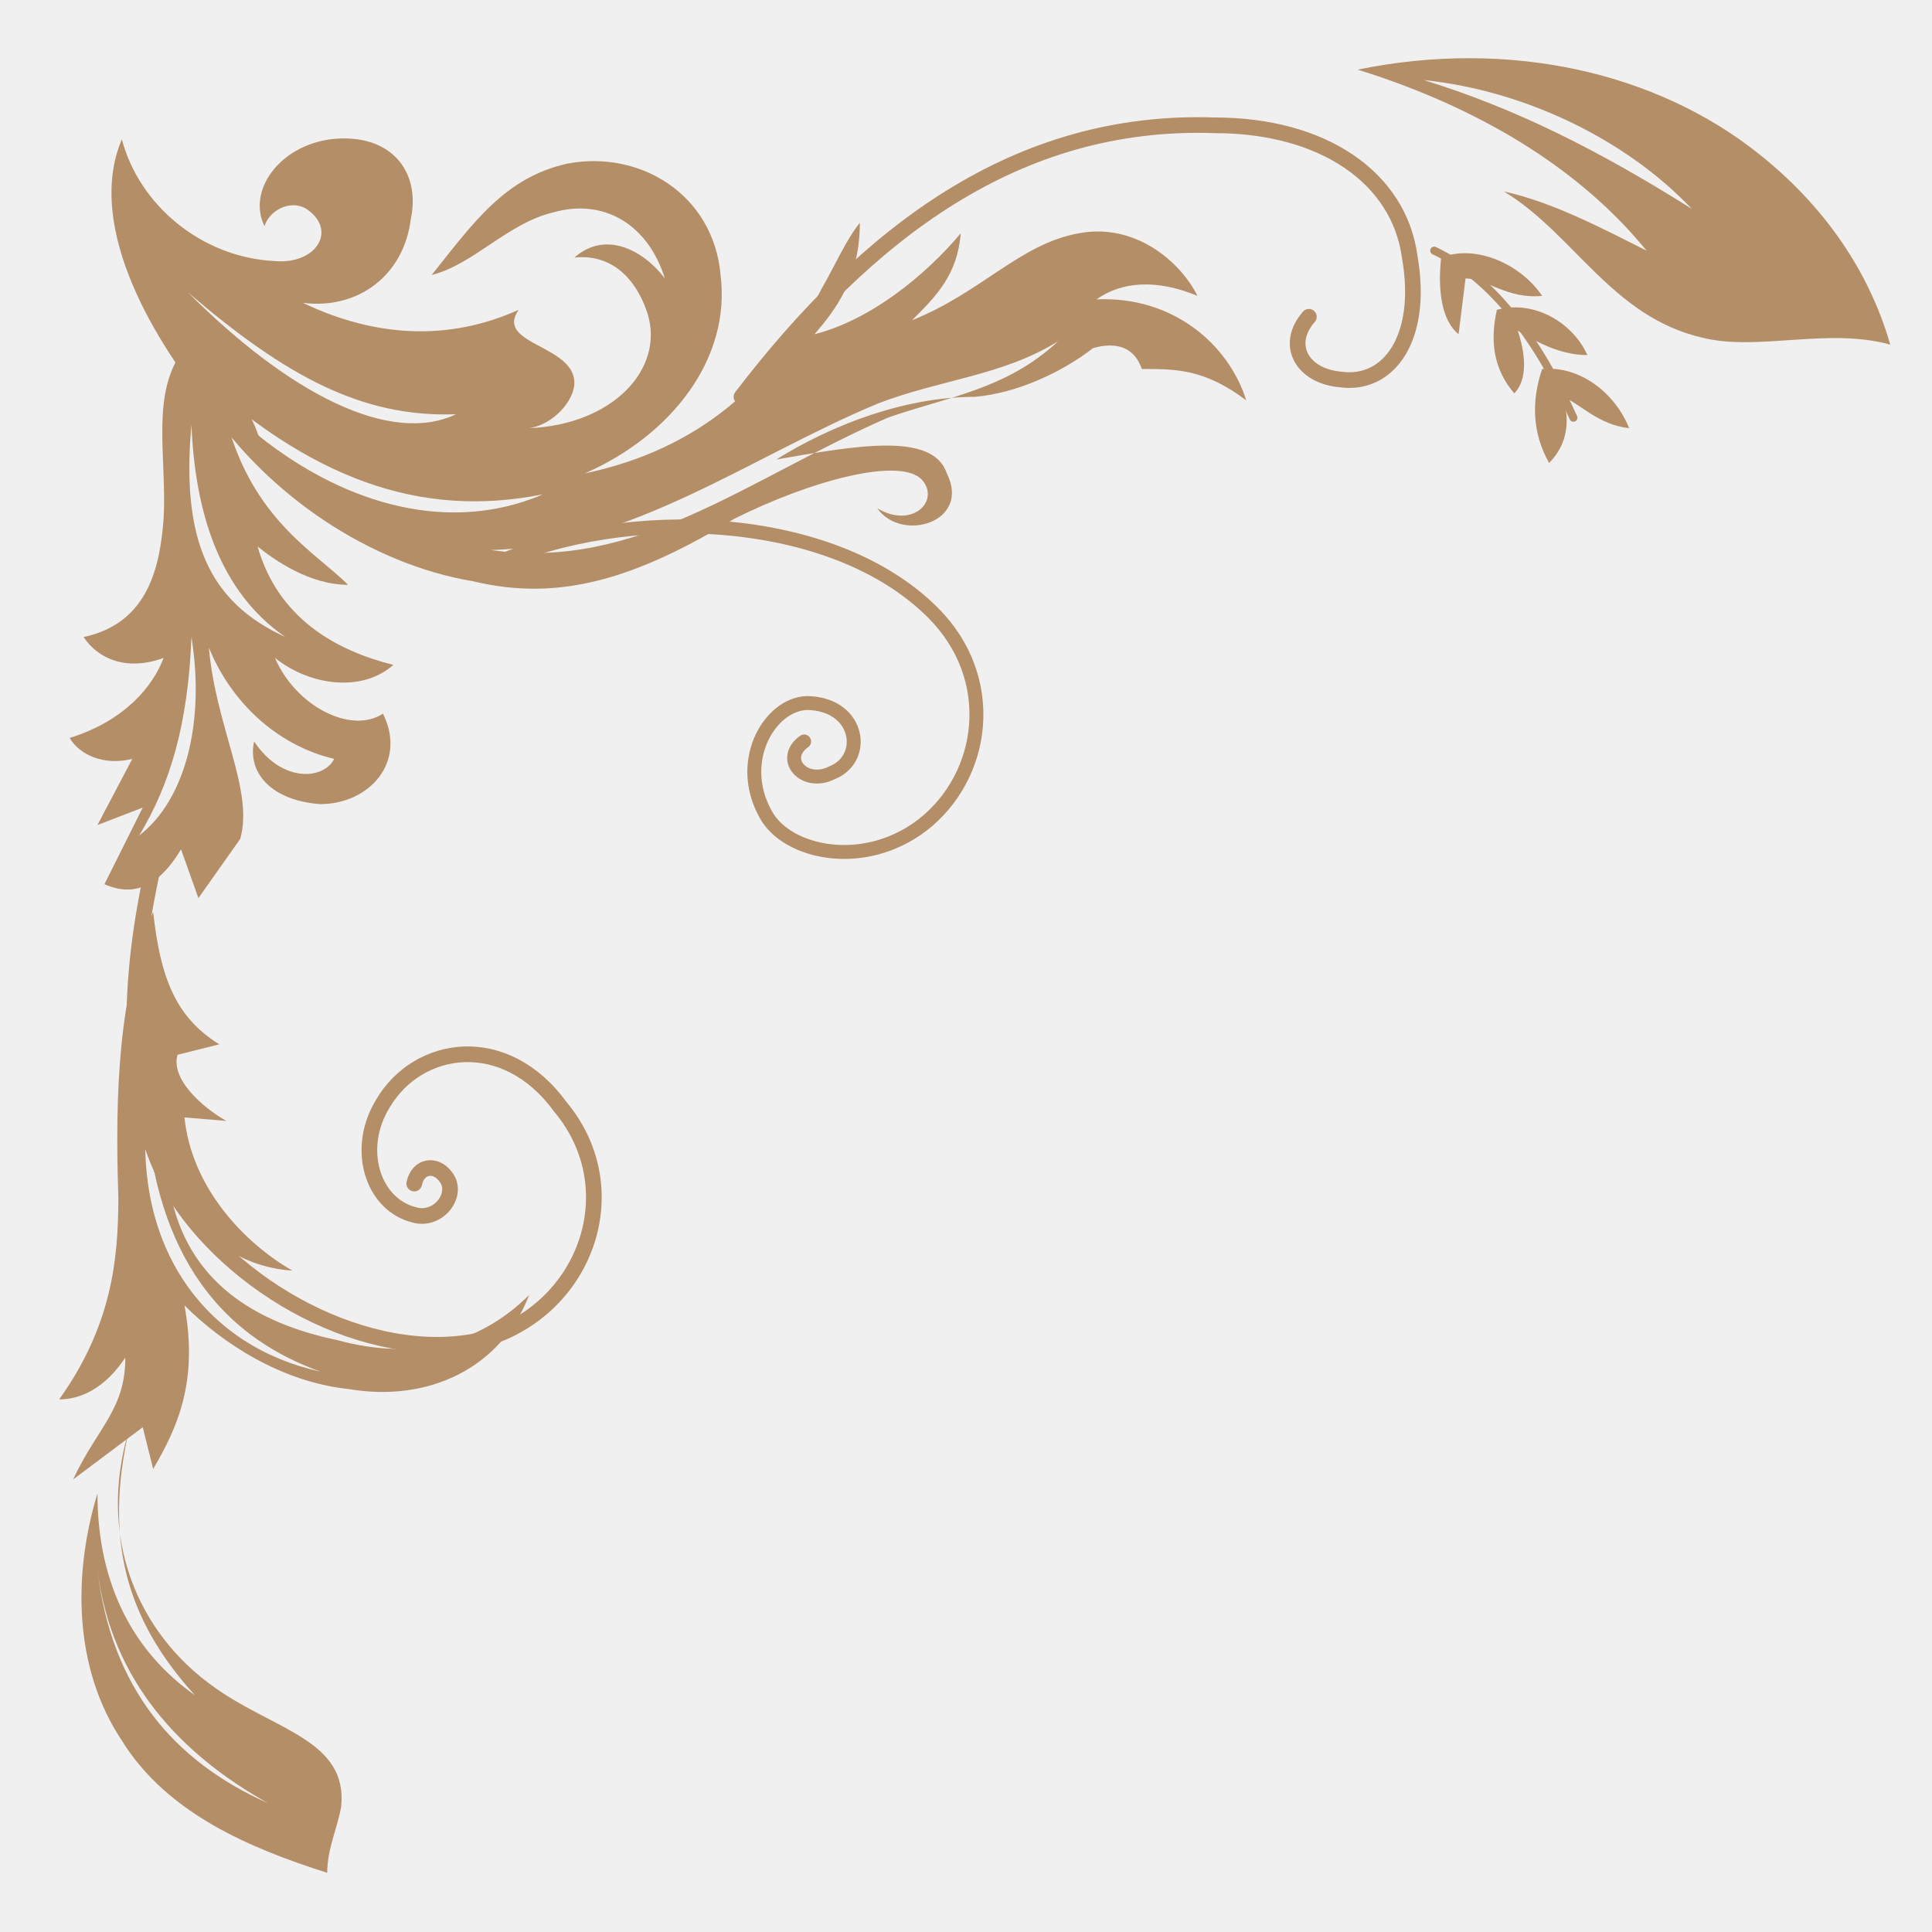
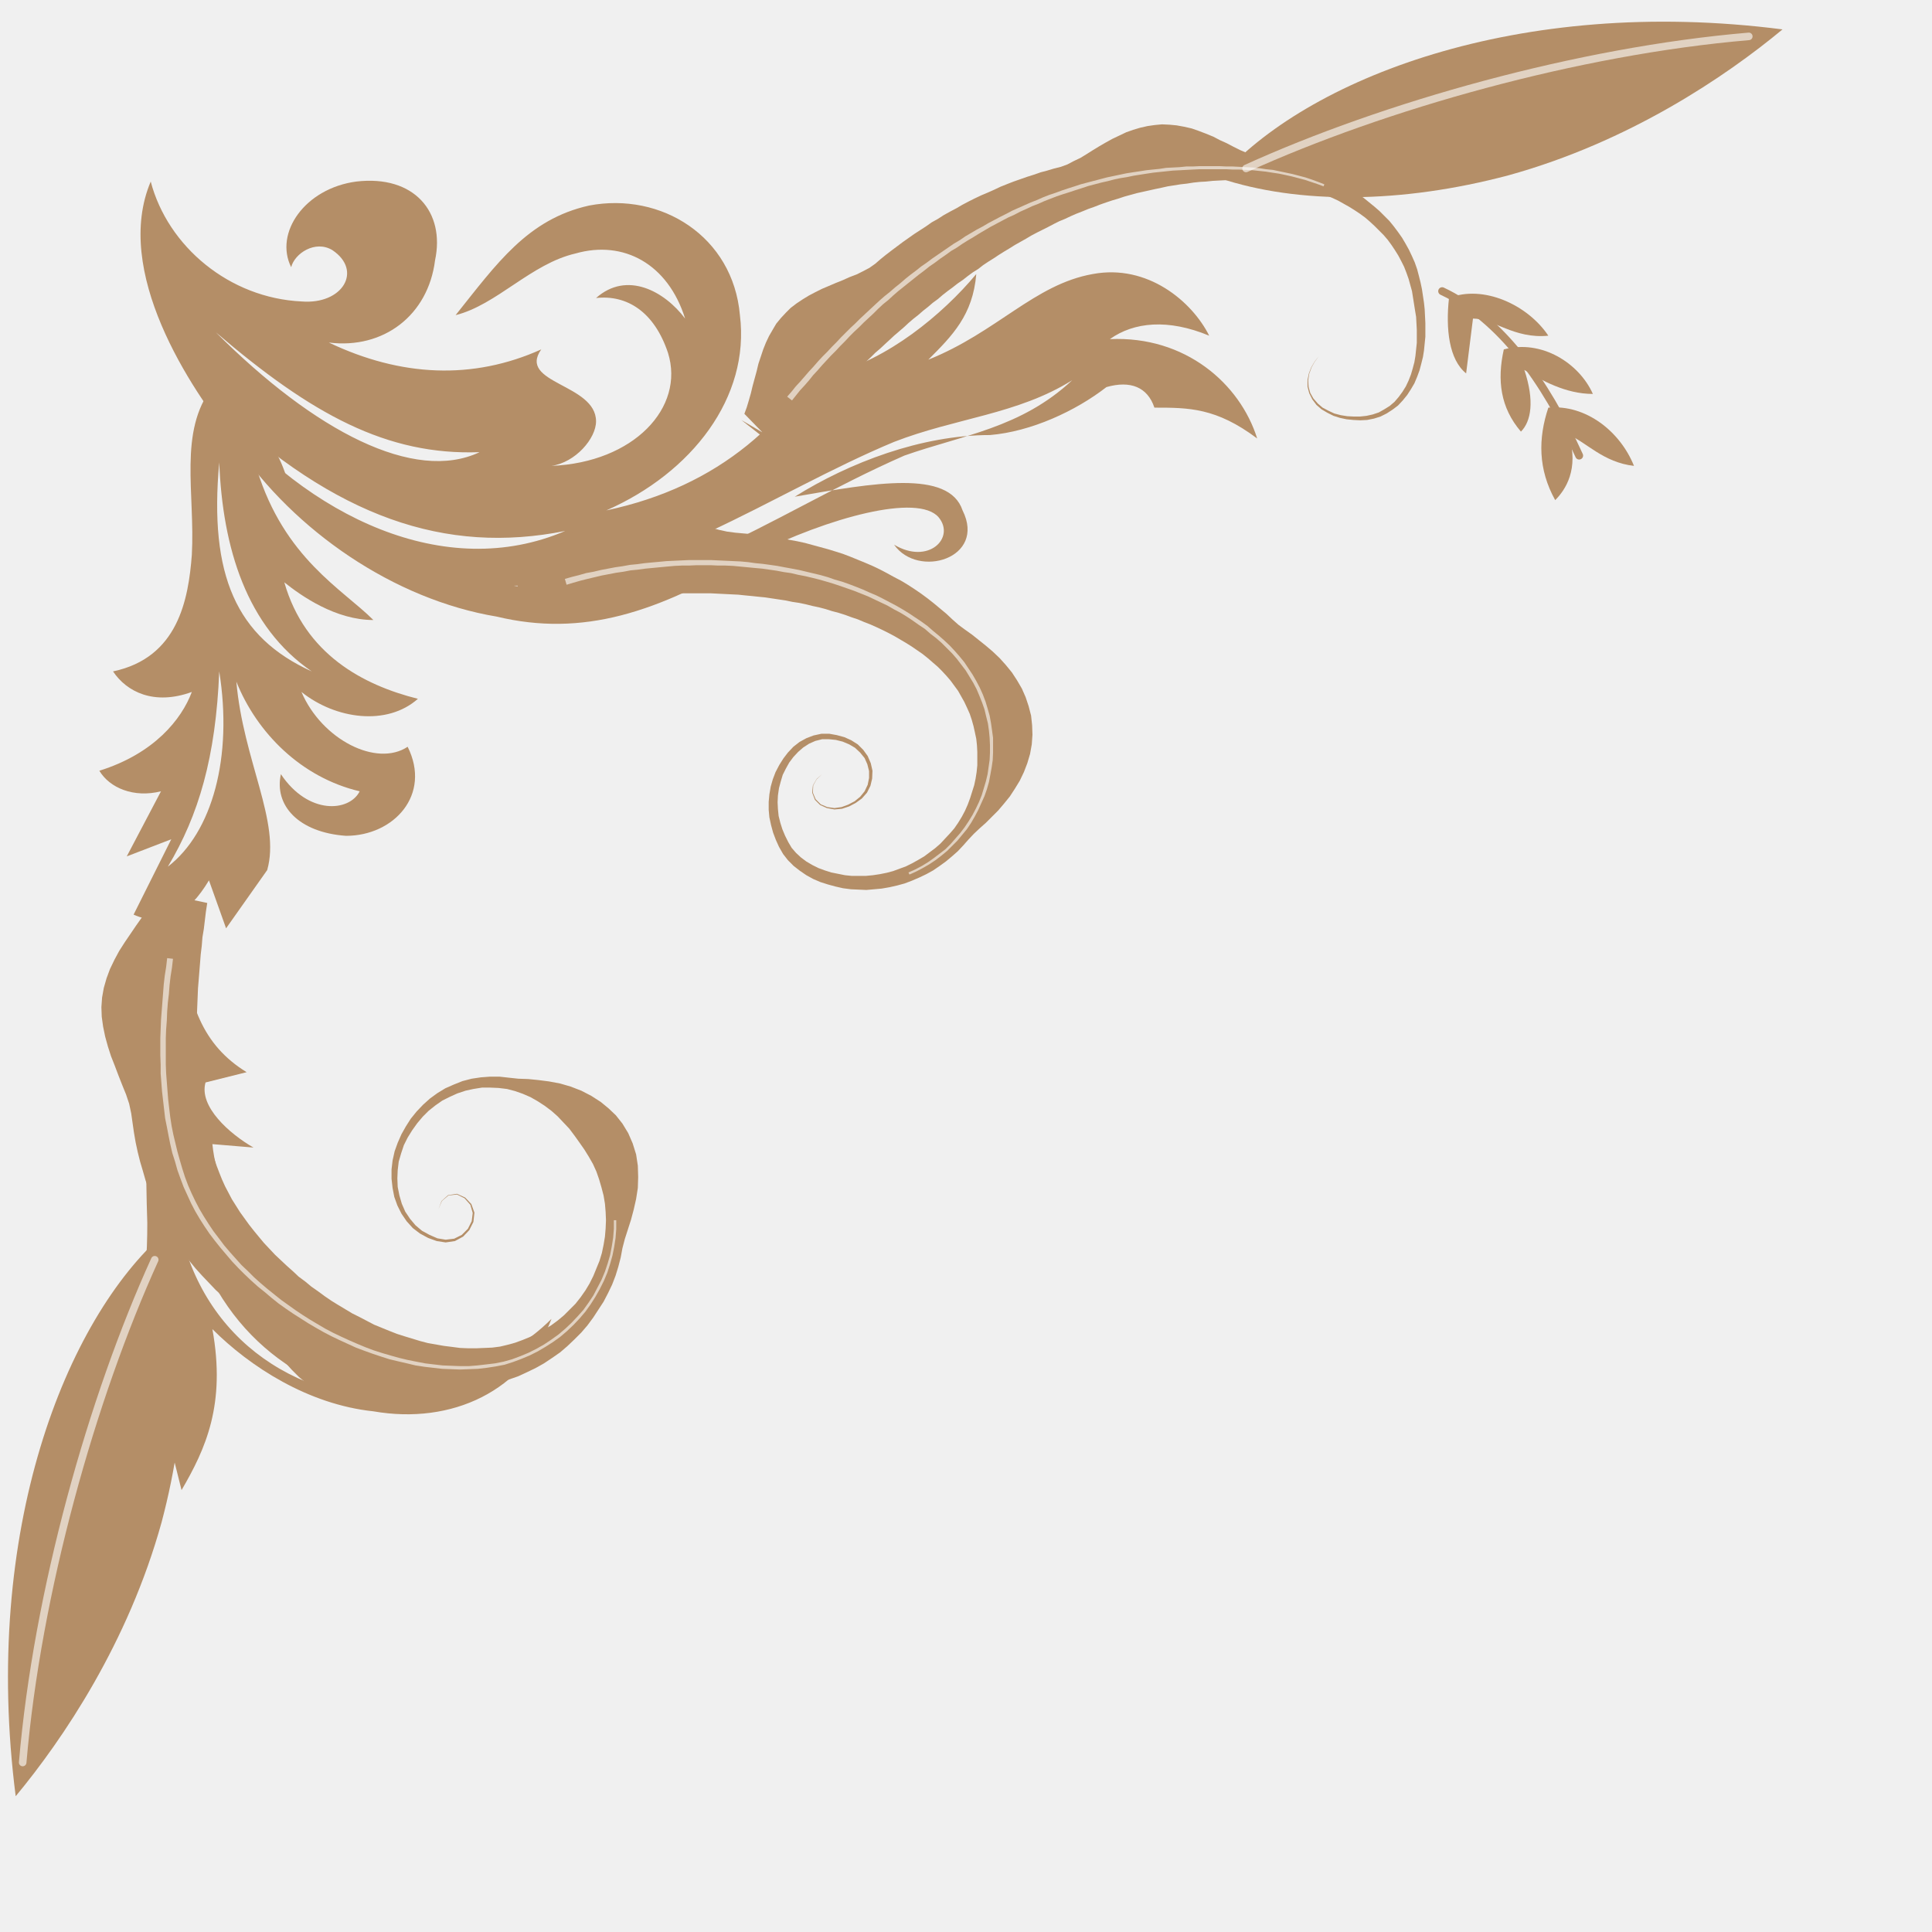
- <svg xmlns="http://www.w3.org/2000/svg" viewBox="45 45 555 555">
+ <svg xmlns="http://www.w3.org/2000/svg" viewBox="36 32 564 564">
  <g fill="#B48E67" fill-rule="evenodd">
    <path d="M80 85C85 104 103 119 124 120 136 121 142 111 133 105 128 102 122 106 121 110 116 100 125 87 140 85 157 83 166 94 163 108 161 124 148 134 132 132 153 142 174 143 194 134 187 144 210 144 210 155 210 160 204 167 197 168 221 167 236 151 231 135 227 123 219 118 210 119 219 111 230 117 236 125 231 109 218 102 204 106 191 109 181 121 169 124 181 109 190 96 208 92 229 88 250 101 252 124 255 148 238 170 213 181 246 174 267 155 281 128 285 121 288 114 292 109 292 125 285 134 279 141 295 137 311 124 321 112 320 124 314 130 307 137 327 129 338 115 355 112 371 109 384 120 389 130 377 125 367 126 360 131 382 130 398 144 403 160 391 151 383 151 373 151 371 145 366 143 359 145 350 152 337 158 325 159 305 159 284 167 268 177 291 173 313 169 317 181 324 195 304 201 297 191 307 197 315 189 310 183 304 176 278 183 256 194 228 211 206 218 181 212 151 207 122 187 105 162 91 145 69 111 80 85Z M99 129C127 153 149 165 176 164 157 173 128 158 99 129Z M99 150C134 183 166 194 201 187 166 202 126 183 99 150Z M186 203C226 202 261 176 297 161 315 154 333 153 349 143 334 157 317 159 300 165 259 183 228 209 186 203Z" />
-     <path d="M435 65C479 56 521 66 550 89 569 104 582 123 588 144 570 139 550 146 534 142 508 136 497 112 477 100 491 103 506 111 518 117 496 90 464 74 435 65Z M454 68C483 71 512 85 531 105 504 88 480 76 454 68Z" />
    <path d="M459 119C469 115 482 121 488 130 478 131 472 125 466 125L464 141C459 137 458 128 459 119Z M475 134C486 131 497 138 501 147 493 147 486 143 481 140 484 149 483 155 480 158 474 151 473 143 475 134Z M488 151C499 150 509 158 513 168 504 167 499 161 494 159 497 169 493 175 490 178 485 169 485 160 488 151Z" />
    <path d="M98 145C108 153 118 160 121 177L111 169C119 195 136 204 145 213 134 213 124 206 119 202 125 223 142 232 158 236 149 244 134 242 124 234 130 248 146 256 155 250 162 264 151 276 137 276 123 275 116 267 118 258 126 270 138 269 141 263 124 259 111 246 105 231 107 254 118 272 114 286L102 303 97 289C91 299 84 303 75 299L86 277 73 282 83 263C75 265 68 262 65 257 81 252 89 242 92 234 81 238 73 234 69 228 88 224 91 207 92 194 93 176 88 158 98 145Z M100 167C101 192 108 215 127 228 105 218 97 200 100 167Z M100 228C99 253 94 270 85 285 98 275 104 253 100 228Z" />
    <path d="M89 307C91 325 95 337 108 345L96 348C94 355 103 363 110 367L98 366C100 386 115 402 129 410 113 409 102 399 94 388 99 413 118 425 142 430 164 436 183 431 197 417 189 438 168 448 145 444 126 442 109 431 98 420 102 442 96 455 89 467L86 455 66 470C73 455 81 450 81 435 75 444 68 447 62 447 77 426 79 407 79 389 78 359 79 330 89 307Z M87 366C84 405 105 432 137 439 112 430 91 410 87 366Z" />
-     <path transform="translate(18 -214)" d="M64 670C55 700 66 728 89 744 106 756 127 759 125 778 124 784 121 790 121 797 99 790 75 780 62 759 48 738 48 711 55 688 55 715 66 734 83 746 63 724 57 701 64 670Z M55 710C59 742 79 763 104 777 77 765 59 744 55 710Z" />
+   </g>
+   <g fill="#B48E67">
+     <path d="M252.4 154.6 L265.0 162.0 L266.3 160.5 L267.5 159.1 L268.8 157.7 L270.2 156.3 L271.5 155.0 L272.8 153.6 L274.1 152.2 L275.4 150.8 L276.7 149.5 L278.1 148.1 L279.4 146.8 L280.7 145.5 L282.1 144.1 L283.4 142.8 L284.7 141.5 L286.1 140.2 L287.4 138.9 L288.8 137.6 L290.2 136.3 L291.5 135.0 L292.9 133.8 L294.3 132.5 L295.6 131.3 L297.0 130.0 L298.4 128.8 L299.8 127.6 L301.2 126.3 L302.6 125.1 L304.0 124.0 L305.5 122.7 L306.9 121.6 L308.3 120.4 L309.8 119.3 L311.2 118.1 L312.6 117.0 L314.1 115.9 L315.5 114.8 L317.1 113.7 L318.5 112.6 L320.0 111.5 L321.6 110.5 L323.0 109.4 L324.5 108.4 L326.1 107.4 L327.6 106.4 L329.2 105.4 L330.7 104.5 L332.3 103.5 L333.9 102.6 L335.5 101.7 L337.0 100.8 L338.7 99.9 L340.3 99.1 L341.9 98.3 L343.6 97.4 L345.2 96.6 L346.9 95.9 L348.6 95.1 L350.2 94.4 L352.0 93.7 L353.7 93.0 L355.4 92.4 L357.2 91.7 L358.9 91.1 L360.7 90.5 L362.4 90.0 L364.2 89.4 L366.0 88.9 L367.8 88.4 L369.6 88.0 L371.4 87.6 L373.2 87.2 L375.1 86.8 L376.9 86.4 L378.8 86.1 L380.7 85.8 L382.5 85.6 L384.4 85.3 L386.3 85.1 L388.1 85.0 L390.0 84.8 L391.9 84.7 L393.9 84.6 L395.8 84.5 L397.7 84.4 L399.6 84.4 L401.5 84.4 L403.3 84.4 L405.2 84.6 L407.1 84.8 L408.9 85.1 L410.8 85.4 L412.6 85.8 L414.4 86.2 L416.2 86.7 L418.0 87.2 L419.8 87.8 L421.6 88.4 L423.3 89.1 L425.0 89.8 L426.7 90.6 L428.3 91.5 L429.9 92.4 L431.5 93.4 L433.0 94.4 L434.5 95.5 L435.9 96.7 L437.3 98.0 L438.6 99.3 L439.9 100.6 L441.1 102.0 L442.2 103.5 L443.2 105.0 L444.2 106.6 L445.1 108.3 L445.9 109.9 L446.6 111.7 L447.2 113.4 L447.7 115.2 L448.2 117.0 L448.5 118.9 L448.8 120.8 L449.1 122.7 L449.4 124.5 L449.5 126.4 L449.6 128.3 L449.6 130.2 L449.6 132.1 L449.4 134.0 L449.2 135.9 L448.9 137.7 L448.4 139.6 L447.9 141.3 L447.2 143.1 L446.4 144.8 L445.4 146.4 L444.3 147.9 L443.1 149.3 L441.7 150.5 L440.1 151.5 L438.5 152.4 L436.7 153.0 L434.9 153.4 L433.0 153.6 L431.2 153.6 L429.3 153.5 L427.4 153.2 L425.5 152.7 L423.8 151.9 L422.1 151.0 L420.7 149.8 L419.4 148.3 L418.5 146.7 L418.0 144.9 L417.9 143.0 L418.2 141.1 L418.9 139.2 L419.8 137.6 L421.0 136.0 L421.0 136.0 L419.8 137.5 L418.8 139.2 L418.1 141.0 L417.7 142.9 L417.7 144.9 L418.2 146.8 L419.1 148.6 L420.3 150.2 L421.8 151.5 L423.5 152.5 L425.3 153.4 L427.2 154.0 L429.1 154.4 L431.1 154.6 L433.1 154.7 L435.1 154.6 L437.1 154.2 L439.0 153.6 L440.8 152.7 L442.5 151.6 L444.1 150.4 L445.5 148.9 L446.8 147.3 L447.9 145.6 L448.9 143.9 L449.7 142.0 L450.4 140.1 L450.9 138.2 L451.4 136.2 L451.7 134.3 L451.9 132.3 L452.1 130.3 L452.1 128.3 L452.1 126.3 L452.0 124.3 L451.9 122.3 L451.7 120.4 L451.4 118.4 L451.1 116.4 L450.7 114.5 L450.2 112.5 L449.7 110.6 L449.0 108.6 L448.2 106.8 L447.3 104.9 L446.3 103.1 L445.3 101.4 L444.1 99.7 L442.9 98.1 L441.6 96.5 L440.2 95.1 L438.7 93.6 L437.2 92.3 L435.6 91.0 L434.0 89.7 L432.3 88.6 L430.6 87.5 L428.9 86.5 L427.1 85.5 L425.3 84.6 L423.4 83.8 L421.5 83.0 L419.6 82.3 L417.7 81.7 L415.8 81.1 L413.9 80.5 L411.9 80.0 L409.9 79.6 L407.9 79.2 L406.0 78.9 L404.0 78.4 L402.0 77.6 L400.1 76.7 L398.0 75.8 L396.0 74.8 L394.1 73.8 L392.1 72.9 L390.2 71.9 L388.0 71.0 L385.9 70.2 L383.9 69.5 L381.7 69.0 L379.5 68.6 L377.4 68.4 L375.2 68.3 L373.1 68.5 L371.0 68.8 L368.8 69.3 L366.8 69.9 L364.8 70.6 L362.7 71.6 L360.8 72.5 L358.8 73.6 L356.9 74.7 L355.1 75.8 L353.2 77.0 L351.4 78.1 L349.5 79.0 L347.6 80.0 L345.7 80.7 L343.7 81.2 L341.7 81.8 L339.8 82.3 L337.8 83.0 L335.9 83.6 L333.9 84.3 L331.9 85.0 L330.1 85.7 L328.1 86.5 L326.2 87.4 L324.4 88.2 L322.5 89.0 L320.6 89.9 L318.8 90.8 L316.9 91.8 L315.2 92.8 L313.3 93.8 L311.5 94.8 L309.8 95.9 L308.0 96.9 L306.3 98.1 L304.6 99.2 L302.9 100.3 L301.2 101.5 L299.5 102.7 L297.9 103.9 L296.3 105.1 L294.6 106.4 L293.0 107.7 L291.5 109.0 L289.8 110.2 L287.9 111.2 L286.1 112.1 L284.0 112.9 L282.0 113.8 L280.0 114.6 L277.9 115.5 L276.0 116.3 L274.0 117.3 L272.1 118.3 L270.3 119.4 L268.5 120.6 L266.8 121.9 L265.4 123.3 L264.0 124.8 L262.6 126.5 L261.6 128.2 L260.5 130.1 L259.6 132.0 L258.8 134.0 L258.1 136.1 L257.4 138.2 L256.9 140.3 L256.3 142.5 L255.7 144.7 L255.2 146.8 L254.6 148.9 L254.0 150.9 L253.3 152.8 L263.6 163.4Z M184.4 200.9 L191.6 212.4 L193.5 211.7 L195.4 211.1 L197.4 210.6 L199.3 210.0 L201.3 209.5 L203.3 209.1 L205.2 208.6 L207.2 208.2 L209.2 207.8 L211.2 207.5 L213.2 207.2 L215.2 206.9 L217.2 206.6 L219.2 206.3 L221.2 206.1 L223.2 205.9 L225.2 205.7 L227.3 205.6 L229.3 205.5 L231.3 205.4 L233.3 205.3 L235.3 205.2 L237.4 205.2 L239.4 205.2 L241.4 205.2 L243.4 205.2 L245.4 205.3 L247.4 205.4 L249.4 205.5 L251.5 205.6 L253.4 205.8 L255.5 206.0 L257.4 206.2 L259.4 206.4 L261.4 206.7 L263.4 207.0 L265.4 207.3 L267.3 207.7 L269.3 208.0 L271.2 208.4 L273.2 208.9 L275.1 209.3 L277.0 209.8 L278.9 210.4 L280.8 210.9 L282.7 211.5 L284.6 212.2 L286.4 212.8 L288.3 213.6 L290.1 214.3 L291.9 215.1 L293.6 215.9 L295.4 216.8 L297.1 217.7 L298.8 218.7 L300.5 219.7 L302.1 220.7 L303.7 221.8 L305.3 222.9 L306.8 224.1 L308.3 225.4 L309.7 226.6 L311.0 227.9 L312.3 229.3 L313.5 230.7 L314.6 232.2 L315.7 233.7 L316.6 235.3 L317.5 236.9 L318.3 238.6 L319.1 240.4 L319.7 242.2 L320.2 244.0 L320.6 245.8 L321.0 247.7 L321.2 249.6 L321.3 251.5 L321.3 253.5 L321.3 255.4 L321.1 257.4 L320.8 259.3 L320.4 261.2 L319.8 263.1 L319.2 265.0 L318.5 266.9 L317.7 268.7 L316.8 270.4 L315.7 272.2 L314.6 273.8 L313.3 275.3 L311.9 276.8 L310.5 278.3 L309.0 279.6 L307.4 280.8 L305.8 282.0 L304.1 283.0 L302.3 284.0 L300.5 284.9 L298.6 285.6 L296.7 286.3 L294.8 286.8 L292.8 287.2 L290.8 287.5 L288.7 287.7 L286.7 287.7 L284.7 287.7 L282.7 287.5 L280.7 287.1 L278.7 286.7 L276.8 286.1 L274.9 285.4 L273.1 284.5 L271.4 283.5 L269.8 282.3 L268.4 281.0 L267.1 279.5 L266.1 277.8 L265.2 276.0 L264.4 274.1 L263.8 272.2 L263.3 270.2 L263.1 268.2 L263.0 266.2 L263.1 264.2 L263.4 262.1 L263.9 260.2 L264.5 258.2 L265.4 256.4 L266.4 254.6 L267.6 253.0 L269.0 251.5 L270.5 250.2 L272.2 249.1 L274.0 248.3 L276.0 247.8 L278.0 247.8 L280.0 248.0 L282.0 248.5 L283.9 249.3 L285.6 250.3 L287.1 251.7 L288.4 253.3 L289.2 255.1 L289.7 257.1 L289.7 259.1 L289.3 261.1 L288.4 263.0 L287.1 264.6 L285.5 265.9 L283.6 266.9 L281.7 267.6 L279.6 267.9 L277.5 267.6 L275.6 266.8 L274.1 265.3 L273.3 263.4 L273.4 261.3 L274.4 259.5 L276.0 258.0 L276.0 258.0 L274.4 259.4 L273.3 261.3 L273.1 263.4 L273.9 265.5 L275.4 267.0 L277.4 267.9 L279.6 268.3 L281.8 268.1 L283.9 267.4 L285.8 266.4 L287.6 265.1 L289.1 263.4 L290.1 261.4 L290.6 259.3 L290.7 257.0 L290.2 254.8 L289.3 252.7 L288.0 250.9 L286.4 249.3 L284.5 248.1 L282.5 247.2 L280.3 246.6 L278.1 246.2 L275.8 246.2 L273.5 246.7 L271.4 247.5 L269.4 248.6 L267.6 250.0 L266.0 251.7 L264.7 253.4 L263.5 255.3 L262.4 257.4 L261.6 259.5 L261.0 261.6 L260.6 263.9 L260.4 266.1 L260.4 268.4 L260.6 270.6 L261.1 272.9 L261.7 275.1 L262.5 277.2 L263.4 279.2 L264.6 281.3 L266.0 283.1 L267.7 284.8 L269.5 286.2 L271.4 287.5 L273.4 288.6 L275.5 289.5 L277.7 290.2 L279.9 290.8 L282.1 291.3 L284.4 291.6 L286.6 291.7 L288.9 291.8 L291.2 291.6 L293.4 291.4 L295.7 291.0 L297.9 290.5 L300.1 289.9 L302.2 289.1 L304.3 288.2 L306.4 287.2 L308.4 286.1 L310.3 284.8 L312.1 283.5 L313.9 282.0 L315.6 280.5 L317.2 278.8 L318.7 277.1 L320.3 275.4 L322.0 273.8 L323.8 272.2 L325.6 270.4 L327.4 268.6 L329.1 266.6 L330.8 264.5 L332.3 262.2 L333.7 259.9 L334.9 257.4 L335.9 254.8 L336.7 252.1 L337.2 249.3 L337.4 246.5 L337.3 243.7 L337.0 240.9 L336.3 238.2 L335.4 235.5 L334.3 233.0 L332.9 230.6 L331.4 228.3 L329.6 226.1 L327.8 224.1 L325.8 222.2 L323.8 220.5 L321.8 218.9 L319.8 217.3 L317.7 215.8 L315.8 214.4 L314.0 212.8 L312.3 211.2 L310.5 209.7 L308.7 208.2 L306.8 206.7 L304.9 205.3 L303.0 204.0 L301.0 202.7 L299.0 201.5 L296.9 200.4 L294.9 199.3 L292.8 198.2 L290.7 197.2 L288.6 196.3 L286.4 195.4 L284.2 194.5 L282.1 193.7 L279.9 193.0 L277.6 192.3 L275.4 191.7 L273.2 191.1 L271.0 190.5 L268.7 190.0 L266.5 189.6 L264.2 189.1 L261.9 188.8 L259.7 188.4 L257.4 188.1 L255.1 187.9 L252.8 187.7 L250.6 187.5 L248.3 187.2 L246.0 186.7 L243.7 186.1 L241.5 185.5 L239.1 184.8 L236.8 184.1 L234.4 183.5 L232.0 182.9 L229.7 182.4 L227.3 182.0 L224.9 181.7 L222.5 181.6 L220.1 181.6 L217.7 181.8 L215.3 182.2 L213.0 182.8 L210.7 183.5 L208.4 184.4 L206.2 185.4 L204.1 186.6 L202.0 187.9 L199.9 189.3 L197.8 190.7 L195.9 192.2 L193.9 193.8 L192.0 195.4 L190.1 196.9 L188.2 198.4 L186.3 199.8 L189.6 213.1Z M96.5 295.6 L96.1 298.2 L95.8 300.7 L95.5 303.2 L95.1 305.6 L94.9 308.1 L94.6 310.6 L94.4 313.1 L94.2 315.6 L94.0 318.1 L93.8 320.5 L93.7 323.0 L93.6 325.4 L93.5 327.9 L93.5 330.4 L93.5 332.8 L93.5 335.2 L93.5 337.7 L93.6 340.1 L93.8 342.5 L93.9 344.9 L94.1 347.3 L94.3 349.7 L94.6 352.0 L94.9 354.4 L95.3 356.7 L95.7 359.0 L96.1 361.2 L96.7 363.5 L97.2 365.7 L97.8 367.9 L98.5 370.1 L99.2 372.2 L100.0 374.3 L100.8 376.3 L101.7 378.3 L102.7 380.2 L103.7 382.1 L104.9 384.0 L106.1 385.9 L107.4 387.7 L108.7 389.5 L110.2 391.4 L111.6 393.1 L113.1 394.9 L114.7 396.6 L116.3 398.3 L118.0 399.9 L119.7 401.5 L121.5 403.1 L123.2 404.7 L125.1 406.1 L126.9 407.6 L128.9 409.0 L130.8 410.4 L132.7 411.7 L134.8 413.0 L136.8 414.2 L138.8 415.4 L141.0 416.5 L143.1 417.6 L145.2 418.7 L147.4 419.6 L149.6 420.5 L151.9 421.4 L154.1 422.1 L156.4 422.8 L158.7 423.5 L161.0 424.1 L163.3 424.5 L165.6 424.9 L168.0 425.2 L170.3 425.5 L172.7 425.6 L175.0 425.6 L177.4 425.5 L179.7 425.4 L182.0 425.1 L184.1 424.6 L186.3 424.0 L188.5 423.2 L190.7 422.3 L192.8 421.3 L194.9 420.1 L196.9 418.9 L198.8 417.5 L200.6 416.0 L202.3 414.3 L204.0 412.6 L205.5 410.7 L206.9 408.7 L208.1 406.7 L209.2 404.5 L210.1 402.3 L211.0 400.1 L211.7 397.8 L212.2 395.4 L212.6 393.0 L212.8 390.6 L212.9 388.2 L212.8 385.8 L212.6 383.4 L212.2 381.0 L211.6 378.7 L210.9 376.3 L210.1 374.0 L209.1 371.8 L207.9 369.7 L206.6 367.6 L205.2 365.6 L203.7 363.5 L202.2 361.5 L200.5 359.7 L198.8 357.9 L197.0 356.3 L195.0 354.8 L193.0 353.5 L190.9 352.3 L188.6 351.3 L186.3 350.5 L184.0 349.9 L181.5 349.6 L179.1 349.5 L176.7 349.5 L174.2 349.9 L171.9 350.4 L169.5 351.2 L167.3 352.2 L165.1 353.3 L163.1 354.7 L161.1 356.3 L159.4 358.0 L157.8 359.9 L156.3 362.0 L155.0 364.1 L153.9 366.3 L153.1 368.7 L152.4 371.1 L152.1 373.6 L152.0 376.0 L152.1 378.5 L152.6 381.0 L153.3 383.4 L154.3 385.7 L155.7 387.8 L157.3 389.7 L159.2 391.3 L161.4 392.5 L163.7 393.5 L166.1 393.9 L168.6 393.6 L170.8 392.5 L172.6 390.7 L173.7 388.5 L174.0 386.1 L173.3 383.7 L171.6 381.8 L169.4 380.7 L166.9 381.0 L165.0 382.6 L164.0 385.0 L164.0 385.0 L164.9 382.6 L166.8 380.9 L169.4 380.5 L171.8 381.6 L173.6 383.5 L174.5 386.0 L174.2 388.7 L173.0 391.1 L171.2 393.0 L168.8 394.3 L166.1 394.7 L163.5 394.3 L161.0 393.4 L158.6 392.1 L156.5 390.5 L154.7 388.5 L153.2 386.3 L152.0 383.9 L151.1 381.4 L150.6 378.8 L150.3 376.1 L150.3 373.4 L150.6 370.8 L151.2 368.1 L152.1 365.6 L153.2 363.1 L154.5 360.8 L155.9 358.6 L157.6 356.5 L159.5 354.5 L161.5 352.7 L163.7 351.1 L166.0 349.7 L168.5 348.6 L171.0 347.6 L173.7 346.9 L176.4 346.5 L179.1 346.3 L181.8 346.3 L184.5 346.6 L187.3 346.9 L190.2 347.0 L193.2 347.3 L196.3 347.7 L199.5 348.3 L202.6 349.2 L205.7 350.4 L208.6 351.9 L211.4 353.7 L213.7 355.6 L215.8 357.6 L217.7 360.0 L219.4 362.8 L220.7 365.8 L221.7 369.0 L222.2 372.3 L222.3 375.6 L222.2 378.8 L221.7 382.0 L221.0 385.1 L220.2 388.1 L219.3 390.9 L218.4 393.7 L217.7 396.4 L217.2 399.1 L216.5 401.8 L215.7 404.4 L214.7 407.0 L213.5 409.5 L212.2 412.0 L210.7 414.3 L209.2 416.6 L207.5 418.9 L205.7 421.0 L203.7 423.0 L201.6 425.0 L199.5 426.8 L197.2 428.4 L194.8 430.0 L192.3 431.4 L189.8 432.6 L187.2 433.8 L184.3 434.8 L181.5 435.5 L178.7 436.1 L175.9 436.6 L173.1 436.9 L170.3 437.1 L167.4 437.6 L164.6 438.2 L161.6 439.0 L158.5 439.8 L155.4 440.6 L152.3 441.2 L149.2 441.7 L145.9 442.0 L142.8 442.0 L139.7 441.7 L136.6 441.2 L133.7 440.3 L130.9 439.1 L128.3 437.7 L125.7 436.0 L123.3 434.0 L121.2 431.9 L119.1 429.6 L117.1 427.2 L115.2 424.8 L113.4 422.5 L111.5 420.1 L109.6 417.9 L107.6 416.0 L105.4 414.2 L103.2 412.4 L101.1 410.5 L99.0 408.6 L97.0 406.5 L95.0 404.4 L93.1 402.3 L91.3 400.1 L89.5 397.7 L87.7 395.3 L86.1 392.9 L84.5 390.3 L83.1 387.6 L81.8 384.9 L80.6 382.1 L79.5 379.4 L78.5 376.6 L77.7 373.8 L76.9 371.1 L76.2 368.3 L75.6 365.5 L75.1 362.6 L74.7 359.8 L74.3 357.0 L73.7 354.2 L72.8 351.5 L71.7 348.8 L70.6 346.0 L69.5 343.1 L68.4 340.3 L67.5 337.5 L66.7 334.6 L66.1 331.7 L65.7 328.8 L65.6 326.0 L65.8 323.2 L66.3 320.4 L67.1 317.6 L68.1 314.9 L69.4 312.2 L70.8 309.6 L72.4 307.1 L74.1 304.6 L75.8 302.1 L77.5 299.7 L79.0 297.3 L80.4 294.8 L81.5 292.4Z" />
+     <path transform="translate(392 84) rotate(-6)" d="M0 0C28 -26 92 -44 168 -26C150 -14 120 2 84 8C52 13 22 10 0 0Z" />
+     <path transform="matrix(0 1 1 0 0 0) translate(392 84) rotate(-6)" d="M0 0C28 -26 92 -44 168 -26C150 -14 120 2 84 8C52 13 22 10 0 0Z" />
+   </g>
+   <g fill="#FFFFFF" opacity="0.6">
+     <path d="M267.2 148.9 L268.4 147.4 L269.6 145.9 L270.9 144.5 L272.2 143.0 L273.4 141.5 L274.7 140.1 L276.0 138.6 L277.3 137.2 L278.6 135.8 L280.0 134.4 L281.3 133.0 L282.7 131.6 L284.0 130.2 L285.4 128.8 L286.8 127.5 L288.2 126.1 L289.6 124.8 L291.0 123.5 L292.4 122.1 L293.8 120.8 L295.3 119.6 L296.7 118.3 L298.2 117.0 L299.7 115.8 L301.2 114.6 L302.7 113.4 L304.2 112.2 L305.8 111.0 L307.3 109.8 L308.9 108.7 L310.5 107.5 L312.1 106.4 L313.6 105.3 L315.3 104.3 L316.9 103.2 L318.5 102.2 L320.2 101.2 L321.8 100.2 L323.5 99.2 L325.2 98.2 L326.9 97.3 L328.6 96.4 L330.3 95.5 L332.1 94.7 L333.8 93.8 L335.6 93.0 L337.3 92.2 L339.1 91.5 L340.9 90.7 L342.7 90.0 L344.5 89.3 L346.3 88.7 L348.2 88.1 L350.0 87.5 L351.9 86.9 L353.7 86.3 L355.6 85.8 L357.5 85.3 L359.3 84.9 L361.2 84.4 L363.1 84.0 L365.0 83.7 L366.9 83.3 L368.8 83.0 L370.7 82.7 L372.7 82.4 L374.6 82.2 L376.5 82.0 L378.4 81.8 L380.4 81.7 L382.3 81.6 L384.2 81.5 L386.2 81.4 L388.1 81.4 L390.1 81.4 L392.0 81.4 L393.9 81.4 L395.9 81.5 L397.8 81.5 L399.7 81.6 L401.7 81.7 L403.6 81.9 L405.5 82.1 L407.4 82.4 L409.4 82.7 L411.3 83.1 L413.1 83.5 L415.0 84.0 L416.9 84.5 L418.7 85.1 L420.5 85.7 L422.4 86.4 L422.6 85.8 L420.8 85.1 L418.9 84.4 L417.1 83.8 L415.2 83.3 L413.3 82.8 L411.4 82.4 L409.5 82.0 L407.6 81.6 L405.6 81.4 L403.7 81.1 L401.7 80.9 L399.8 80.8 L397.8 80.7 L395.9 80.6 L394.0 80.6 L392.0 80.5 L390.1 80.5 L388.1 80.5 L386.2 80.5 L384.2 80.6 L382.3 80.6 L380.3 80.8 L378.4 80.9 L376.4 81.0 L374.5 81.3 L372.5 81.5 L370.6 81.7 L368.7 82.0 L366.7 82.3 L364.8 82.6 L362.9 83.0 L361.0 83.4 L359.1 83.8 L357.2 84.3 L355.3 84.8 L353.4 85.3 L351.5 85.8 L349.7 86.4 L347.8 87.0 L346.0 87.6 L344.1 88.3 L342.3 88.9 L340.5 89.6 L338.7 90.4 L336.9 91.1 L335.1 91.9 L333.3 92.7 L331.5 93.5 L329.8 94.4 L328.0 95.3 L326.3 96.2 L324.6 97.1 L322.9 98.1 L321.2 99.0 L319.5 100.0 L317.8 101.0 L316.2 102.1 L314.5 103.1 L312.9 104.2 L311.3 105.3 L309.7 106.4 L308.1 107.5 L306.5 108.7 L304.9 109.8 L303.4 111.0 L301.8 112.2 L300.3 113.4 L298.8 114.7 L297.3 115.9 L295.8 117.2 L294.3 118.4 L292.8 119.7 L291.4 121.0 L290.0 122.3 L288.5 123.7 L287.1 125.0 L285.7 126.4 L284.3 127.7 L282.9 129.1 L281.5 130.5 L280.2 131.9 L278.8 133.3 L277.5 134.7 L276.1 136.1 L274.8 137.5 L273.5 139.0 L272.2 140.4 L270.9 141.9 L269.6 143.4 L268.3 144.8 L267.1 146.3 L265.8 147.8Z M201.4 202.7 L203.4 202.1 L205.5 201.5 L207.5 201.0 L209.6 200.5 L211.7 200.0 L213.8 199.6 L215.9 199.2 L218.0 198.9 L220.1 198.5 L222.2 198.3 L224.4 198.0 L226.5 197.8 L228.6 197.6 L230.7 197.4 L232.9 197.2 L235.0 197.1 L237.1 197.1 L239.3 197.0 L241.4 197.0 L243.5 197.0 L245.7 197.1 L247.8 197.1 L250.0 197.2 L252.1 197.4 L254.2 197.6 L256.3 197.8 L258.5 198.0 L260.6 198.3 L262.7 198.6 L264.8 199.0 L266.9 199.3 L269.0 199.8 L271.1 200.2 L273.2 200.7 L275.2 201.2 L277.3 201.8 L279.3 202.4 L281.4 203.1 L283.4 203.8 L285.4 204.5 L287.4 205.3 L289.4 206.1 L291.3 207.0 L293.2 207.9 L295.1 208.8 L297.0 209.9 L298.9 210.9 L300.7 212.0 L302.5 213.2 L304.2 214.4 L306.0 215.6 L307.6 217.0 L309.3 218.3 L310.9 219.7 L312.4 221.2 L313.9 222.7 L315.3 224.3 L316.6 226.0 L317.9 227.7 L319.0 229.5 L320.1 231.3 L321.1 233.2 L321.9 235.1 L322.7 237.1 L323.4 239.1 L323.9 241.2 L324.4 243.2 L324.7 245.3 L324.9 247.4 L325.0 249.6 L325.0 251.7 L324.9 253.8 L324.6 255.9 L324.3 258.0 L323.8 260.1 L323.2 262.1 L322.6 264.1 L321.8 266.1 L320.9 268.0 L319.9 269.9 L318.8 271.7 L317.6 273.5 L316.3 275.2 L314.9 276.8 L313.5 278.4 L312.0 279.9 L310.3 281.2 L308.6 282.5 L306.9 283.7 L305.1 284.8 L303.2 285.8 L301.2 286.7 L301.5 287.3 L303.5 286.4 L305.4 285.4 L307.3 284.3 L309.1 283.1 L310.8 281.8 L312.5 280.4 L314.0 278.9 L315.5 277.4 L316.9 275.7 L318.3 274.0 L319.5 272.2 L320.6 270.3 L321.6 268.4 L322.5 266.4 L323.4 264.4 L324.1 262.4 L324.7 260.3 L325.1 258.2 L325.5 256.0 L325.8 253.9 L325.9 251.7 L325.9 249.5 L325.9 247.4 L325.6 245.2 L325.3 243.1 L324.9 240.9 L324.3 238.8 L323.7 236.8 L322.9 234.7 L322.0 232.7 L321.0 230.8 L319.9 228.9 L318.7 227.1 L317.5 225.3 L316.1 223.6 L314.7 222.0 L313.2 220.4 L311.6 218.9 L310.0 217.5 L308.3 216.1 L306.7 214.7 L304.9 213.4 L303.1 212.2 L301.3 211.0 L299.5 209.9 L297.6 208.8 L295.7 207.8 L293.8 206.8 L291.8 205.8 L289.9 205.0 L287.9 204.1 L285.9 203.3 L283.8 202.5 L281.8 201.8 L279.7 201.2 L277.7 200.5 L275.6 199.9 L273.5 199.4 L271.4 198.9 L269.3 198.4 L267.2 198.0 L265.0 197.6 L262.9 197.2 L260.8 196.9 L258.6 196.6 L256.5 196.4 L254.4 196.1 L252.2 195.9 L250.0 195.8 L247.9 195.7 L245.7 195.6 L243.6 195.5 L241.4 195.5 L239.3 195.5 L237.1 195.5 L234.9 195.6 L232.8 195.7 L230.6 195.8 L228.5 196.0 L226.3 196.2 L224.2 196.4 L222.0 196.7 L219.9 196.9 L217.7 197.3 L215.6 197.6 L213.5 198.0 L211.4 198.4 L209.3 198.9 L207.1 199.3 L205.0 199.9 L203.0 200.4 L200.9 201.0Z M84.8 311.7 L84.5 314.3 L84.1 316.8 L83.8 319.4 L83.6 322.0 L83.4 324.6 L83.2 327.2 L83.0 329.8 L82.9 332.4 L82.8 335.0 L82.8 337.6 L82.8 340.2 L82.9 342.8 L82.9 345.4 L83.1 348.0 L83.3 350.6 L83.6 353.2 L83.9 355.8 L84.2 358.4 L84.7 360.9 L85.2 363.5 L85.7 366.0 L86.3 368.6 L87.1 371.1 L87.8 373.6 L88.7 376.1 L89.6 378.5 L90.7 380.9 L91.8 383.3 L93.0 385.6 L94.3 387.8 L95.7 390.0 L97.2 392.2 L98.8 394.3 L100.4 396.3 L102.1 398.3 L103.8 400.3 L105.6 402.2 L107.4 404.0 L109.3 405.8 L111.3 407.6 L113.3 409.2 L115.3 410.9 L117.3 412.5 L119.4 414.0 L121.6 415.5 L123.8 416.9 L126.0 418.3 L128.2 419.6 L130.5 420.9 L132.8 422.1 L135.1 423.2 L137.5 424.3 L139.9 425.4 L142.3 426.3 L144.8 427.2 L147.2 428.0 L149.7 428.8 L152.2 429.4 L154.8 430.0 L157.3 430.6 L159.9 431.0 L162.5 431.3 L165.1 431.6 L167.7 431.7 L170.3 431.8 L172.9 431.7 L175.5 431.6 L178.1 431.3 L180.7 430.9 L183.3 430.4 L185.8 429.6 L188.2 428.7 L190.6 427.7 L193.0 426.5 L195.2 425.2 L197.4 423.8 L199.5 422.3 L201.5 420.6 L203.4 418.8 L205.2 416.9 L206.9 414.9 L208.4 412.8 L209.8 410.6 L211.1 408.3 L212.3 405.9 L213.3 403.5 L214.1 401.0 L214.8 398.5 L215.3 396.0 L215.7 393.4 L215.9 390.8 L215.9 388.2 L215.2 388.2 L215.2 390.7 L215.0 393.3 L214.6 395.8 L214.1 398.4 L213.4 400.8 L212.6 403.2 L211.6 405.6 L210.4 407.9 L209.2 410.2 L207.8 412.3 L206.3 414.4 L204.6 416.3 L202.8 418.2 L201.0 419.9 L199.0 421.6 L196.9 423.1 L194.8 424.5 L192.5 425.8 L190.3 426.9 L187.9 427.9 L185.5 428.8 L183.0 429.5 L180.5 430.0 L178.0 430.3 L175.4 430.6 L172.9 430.8 L170.3 430.8 L167.7 430.7 L165.2 430.6 L162.6 430.3 L160.1 430.0 L157.5 429.5 L155.0 429.0 L152.5 428.4 L150.0 427.7 L147.6 427.0 L145.1 426.2 L142.7 425.3 L140.3 424.3 L138.0 423.3 L135.6 422.2 L133.3 421.1 L131.0 419.9 L128.8 418.6 L126.6 417.3 L124.4 415.9 L122.3 414.5 L120.2 413.0 L118.1 411.5 L116.1 409.9 L114.1 408.3 L112.1 406.6 L110.2 404.9 L108.4 403.1 L106.5 401.3 L104.8 399.4 L103.1 397.5 L101.4 395.5 L99.9 393.5 L98.3 391.4 L96.9 389.3 L95.5 387.1 L94.2 384.9 L93.0 382.6 L91.9 380.3 L90.9 378.0 L90.0 375.6 L89.2 373.1 L88.5 370.7 L87.8 368.2 L87.2 365.7 L86.6 363.2 L86.1 360.7 L85.7 358.1 L85.4 355.6 L85.1 353.0 L84.9 350.5 L84.7 347.9 L84.5 345.3 L84.4 342.8 L84.4 340.2 L84.4 337.6 L84.4 335.0 L84.5 332.5 L84.7 329.9 L84.8 327.3 L85.0 324.7 L85.3 322.2 L85.5 319.6 L85.8 317.0 L86.2 314.5 L86.5 311.9Z" />
+   </g>
+   <g fill="none" stroke="#FFFFFF" stroke-opacity="0.6" stroke-linecap="round" stroke-width="2.2">
+     <path transform="translate(392 84) rotate(-6)" d="M8 -2C50 -16 108 -26 158 -25" />
+     <path transform="matrix(0 1 1 0 0 0) translate(392 84) rotate(-6)" d="M8 -2C50 -16 108 -26 158 -25" />
  </g>
  <g fill="none" stroke="#B48E67" stroke-linecap="round">
-     <path stroke-width="4.5" d="M258 159C294 112 337 79 394 81 425 81 447 96 450 119 454 142 444 156 430 154 419 153 414 144 421 136" />
-     <path stroke-width="4" d="M187 207C225 190 284 192 313 221 332 240 328 268 310 282 293 295 271 290 265 279 256 263 267 246 278 247 292 248 294 263 284 267 276 271 269 263 276 258" />
-     <path stroke-width="4.5" d="M89 294C82 325 80 361 94 386 111 415 151 437 183 430 213 422 226 387 206 363 190 341 165 345 155 362 147 375 152 391 164 394 171 396 177 388 173 383 170 379 165 380 164 385" />
    <path stroke-width="2.3" d="M457 117C474 125 487 143 497 165" />
  </g>
</svg>
